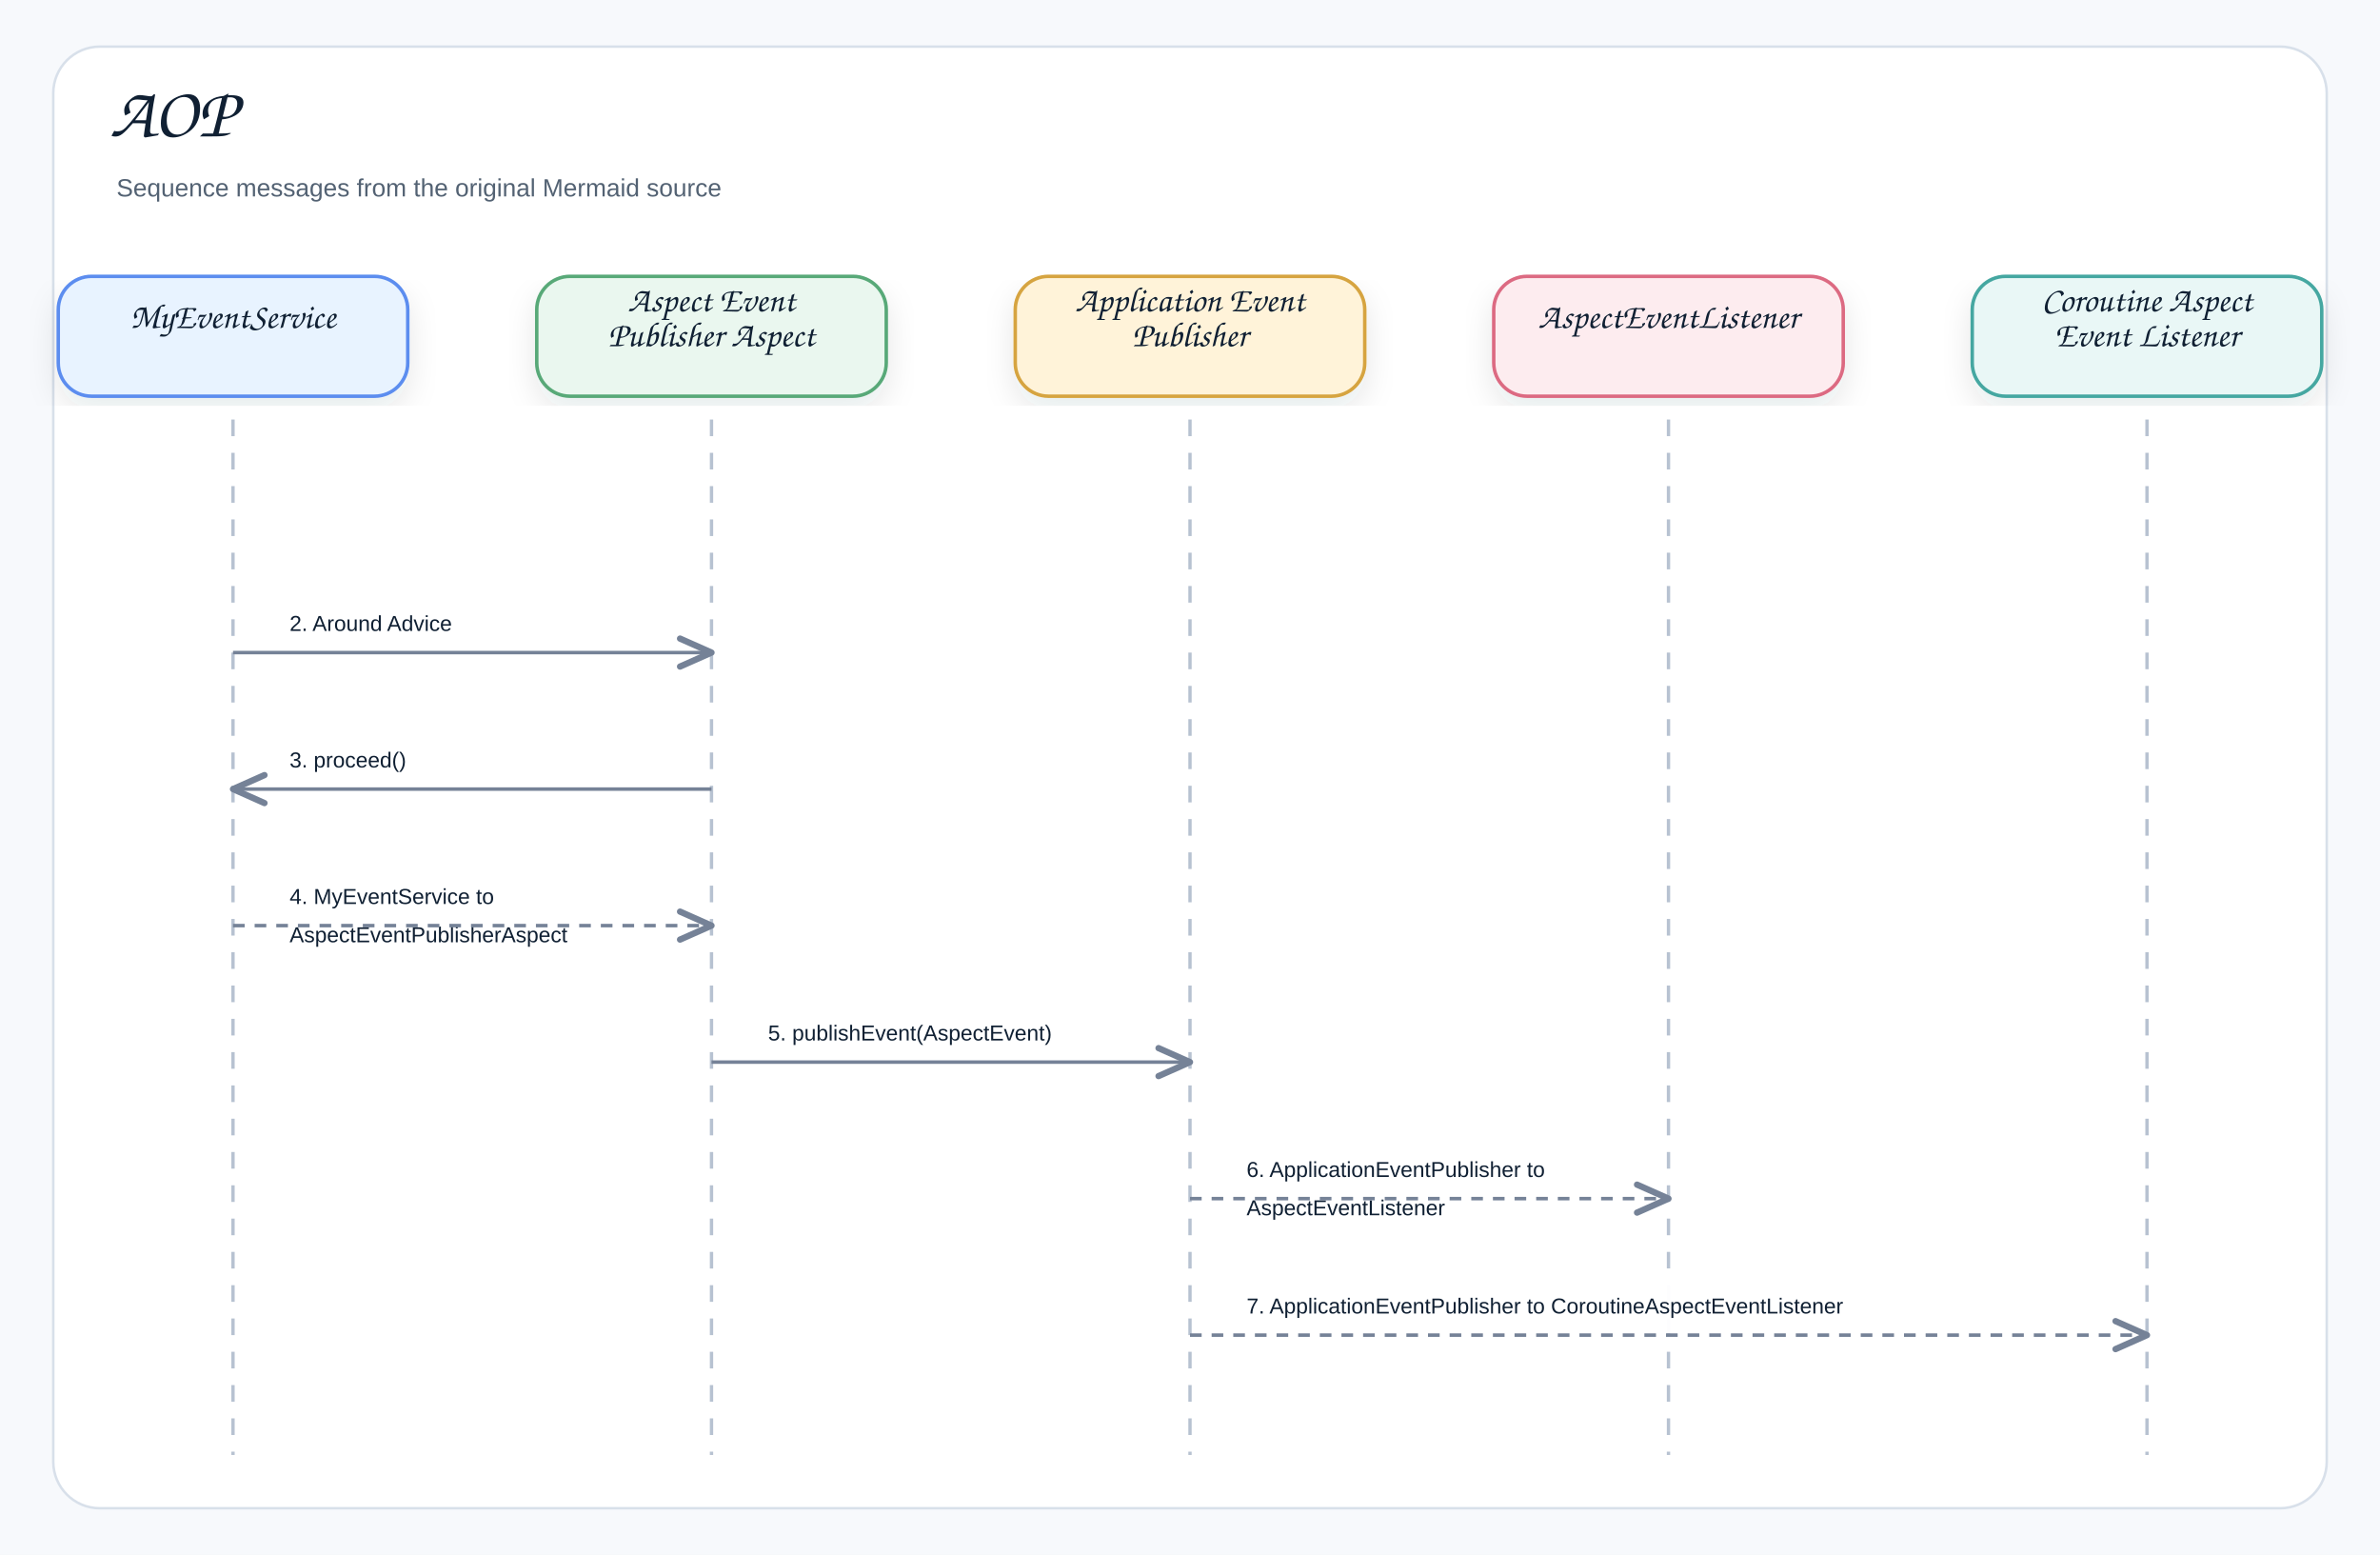
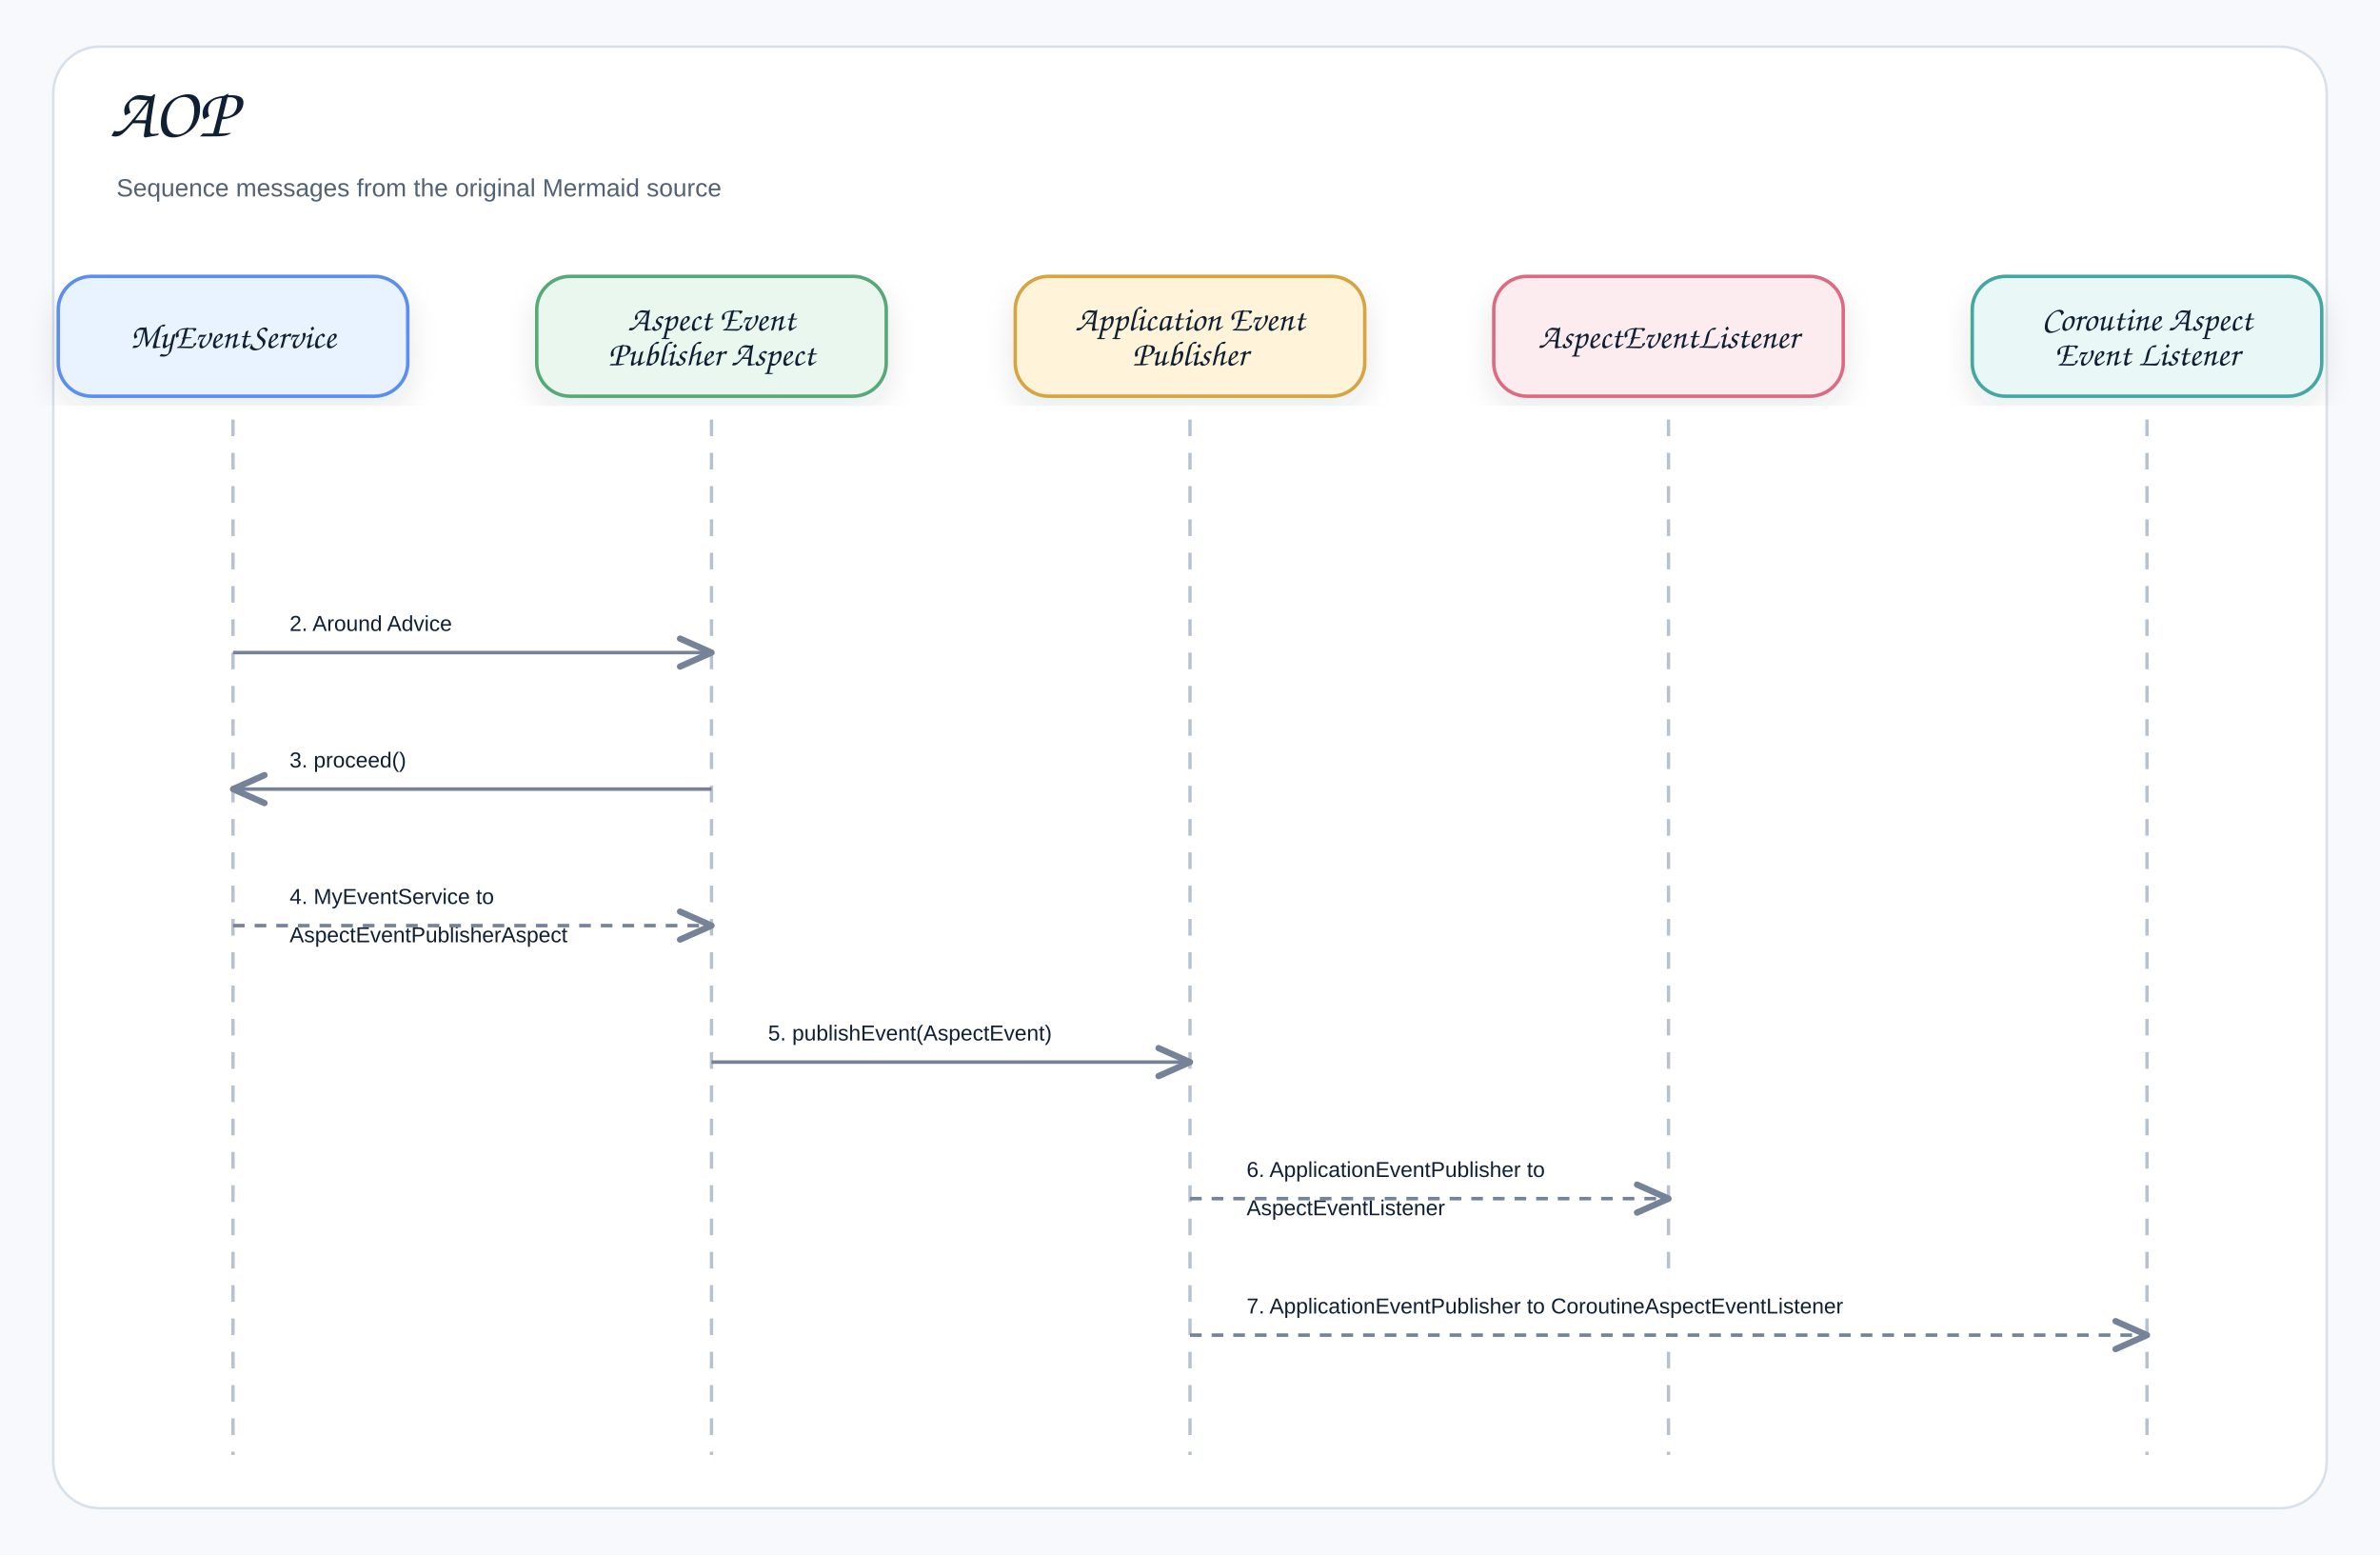
<svg xmlns="http://www.w3.org/2000/svg" width="1430" height="934" viewBox="0 0 1430 934" role="img" aria-label="AOP">
  <defs>
    <filter id="shadow" x="-8%" y="-8%" width="116%" height="116%">
      <feDropShadow dx="0" dy="8" stdDeviation="9" flood-color="#1f2937" flood-opacity="0.10" />
    </filter>
    <marker id="openArrow" markerWidth="12" markerHeight="10" refX="10" refY="5" orient="auto" markerUnits="strokeWidth">
      <path d="M 1 1 L 10 5 L 1 9" fill="none" stroke="#758297" stroke-width="1.8" stroke-linecap="round" stroke-linejoin="round" />
    </marker>
    <marker id="inherit" markerWidth="14" markerHeight="12" refX="12" refY="6" orient="auto" markerUnits="strokeWidth">
      <path d="M 0 1 L 12 6 L 0 11 Z" fill="#ffffff" stroke="#758297" stroke-width="1.8" />
    </marker>
    <style>
    .canvas{fill:#f7f9fc}.frame{fill:#fff;stroke:#d8e0ea;stroke-width:1.5}
    .title{font-family:"Architects Daughter","Comic Sans MS","Comic Sans",cursive;font-size:43px;font-weight:400;fill:#102033}
    .subtitle{font-family:"Comic Sans MS","Comic Sans","Comic Neue",Arial,sans-serif;font-size:15px;font-weight:400;fill:#536273}
    .label{font-family:"Architects Daughter","Comic Sans MS","Comic Sans",cursive;font-size:25px;font-weight:400;fill:#102033}
    .smallLabel{font-family:"Architects Daughter","Comic Sans MS","Comic Sans",cursive;font-size:21px;font-weight:400;fill:#102033}
    .mono{font-family:"Comic Sans MS","Comic Sans","Comic Neue",Arial,sans-serif;font-size:12px;font-weight:400;fill:#102033}
    .small{font-family:"Comic Sans MS","Comic Sans","Comic Neue",Arial,sans-serif;font-size:12px;font-weight:400;fill:#536273}
    .strong{font-family:"Comic Sans MS","Comic Sans","Comic Neue",Arial,sans-serif;font-size:13px;font-weight:400;fill:#102033}
    .card{stroke-width:2.1;filter:url(#shadow)}.compartment{stroke-width:1.5;fill:none}
    .line{stroke:#758297;stroke-width:2.1;fill:none;marker-end:url(#openArrow)}
    .plainLine{stroke:#758297;stroke-width:2.1;fill:none}
    .dashed{stroke:#758297;stroke-width:2.1;stroke-dasharray:7 6;fill:none;marker-end:url(#openArrow)}
    .inheritLine{stroke:#758297;stroke-width:2.2;fill:none;marker-end:url(#inherit)}
    .implLine{stroke:#758297;stroke-width:2.2;stroke-dasharray:8 7;fill:none;marker-end:url(#inherit)}
  </style>
  </defs>
  <rect class="canvas" width="1430" height="934" />
  <rect class="frame" x="32" y="28" width="1366" height="878" rx="28" />
  <text class="title" x="66" y="82">AOP</text>
  <text class="subtitle" x="70" y="118">Sequence messages from the original Mermaid source</text>
  <rect class="card" x="35" y="166" width="210" height="72" rx="20" fill="#E8F3FF" stroke="#5B8DEF" />
-   <text class="smallLabel" x="140" y="197" text-anchor="middle">MyEventService</text>
+   <text class="smallLabel" x="140" y="209" text-anchor="middle">MyEventService</text>
  <line x1="140" y1="252" x2="140" y2="874" stroke="#b7c2d1" stroke-width="2" stroke-dasharray="10 10" />
  <rect class="card" x="322.5" y="166" width="210" height="72" rx="20" fill="#EAF7EF" stroke="#58A978" />
-   <text class="smallLabel" x="427.5" y="187" text-anchor="middle">Aspect Event</text>
-   <text class="smallLabel" x="427.5" y="208" text-anchor="middle">Publisher Aspect</text>
+   <text class="smallLabel" x="427.5" y="198.5" text-anchor="middle">Aspect Event</text>
+   <text class="smallLabel" x="427.5" y="219.5" text-anchor="middle">Publisher Aspect</text>
  <line x1="427.5" y1="252" x2="427.5" y2="874" stroke="#b7c2d1" stroke-width="2" stroke-dasharray="10 10" />
  <rect class="card" x="610" y="166" width="210" height="72" rx="20" fill="#FFF3D9" stroke="#D6A441" />
-   <text class="smallLabel" x="715" y="187" text-anchor="middle">Application Event</text>
-   <text class="smallLabel" x="715" y="208" text-anchor="middle">Publisher</text>
+   <text class="smallLabel" x="715" y="198.5" text-anchor="middle">Application Event</text>
+   <text class="smallLabel" x="715" y="219.5" text-anchor="middle">Publisher</text>
  <line x1="715" y1="252" x2="715" y2="874" stroke="#b7c2d1" stroke-width="2" stroke-dasharray="10 10" />
  <rect class="card" x="897.5" y="166" width="210" height="72" rx="20" fill="#FDECEF" stroke="#DC6B82" />
-   <text class="smallLabel" x="1002.5" y="197" text-anchor="middle">AspectEventListener</text>
+   <text class="smallLabel" x="1002.5" y="209" text-anchor="middle">AspectEventListener</text>
  <line x1="1002.5" y1="252" x2="1002.5" y2="874" stroke="#b7c2d1" stroke-width="2" stroke-dasharray="10 10" />
  <rect class="card" x="1185" y="166" width="210" height="72" rx="20" fill="#E9F7F6" stroke="#45A7A1" />
-   <text class="smallLabel" x="1290" y="187" text-anchor="middle">Coroutine Aspect</text>
-   <text class="smallLabel" x="1290" y="208" text-anchor="middle">Event Listener</text>
+   <text class="smallLabel" x="1290" y="198.5" text-anchor="middle">Coroutine Aspect</text>
+   <text class="smallLabel" x="1290" y="219.5" text-anchor="middle">Event Listener</text>
  <line x1="1290" y1="252" x2="1290" y2="874" stroke="#b7c2d1" stroke-width="2" stroke-dasharray="10 10" />
  <rect x="158" y="352" width="251.5" height="39" rx="12" fill="#ffffff" opacity="0.97" />
  <text class="strong" x="174" y="379" text-anchor="start">2. Around Advice</text>
  <path class="line" d="M140 392 L427.5 392" />
  <rect x="158" y="434" width="251.5" height="39" rx="12" fill="#ffffff" opacity="0.97" />
  <text class="strong" x="174" y="461" text-anchor="start">3. proceed()</text>
  <path class="line" d="M427.5 474 L140 474" />
  <rect x="158" y="516" width="251.5" height="62" rx="12" fill="#ffffff" opacity="0.97" />
  <text class="strong" x="174" y="543" text-anchor="start">4. MyEventService to</text>
  <text class="strong" x="174" y="566" text-anchor="start">AspectEventPublisherAspect</text>
  <path class="dashed" d="M140 556 L427.5 556" />
  <rect x="445.5" y="598" width="251.5" height="39" rx="12" fill="#ffffff" opacity="0.97" />
  <text class="strong" x="461.5" y="625" text-anchor="start">5. publishEvent(AspectEvent)</text>
  <path class="line" d="M427.5 638 L715 638" />
  <rect x="733" y="680" width="251.5" height="62" rx="12" fill="#ffffff" opacity="0.97" />
  <text class="strong" x="749" y="707" text-anchor="start">6. ApplicationEventPublisher to</text>
  <text class="strong" x="749" y="730" text-anchor="start">AspectEventListener</text>
  <path class="dashed" d="M715 720 L1002.5 720" />
  <rect x="733" y="762" width="539" height="39" rx="12" fill="#ffffff" opacity="0.97" />
  <text class="strong" x="749" y="789" text-anchor="start">7. ApplicationEventPublisher to CoroutineAspectEventListener</text>
  <path class="dashed" d="M715 802 L1290 802" />
</svg>
